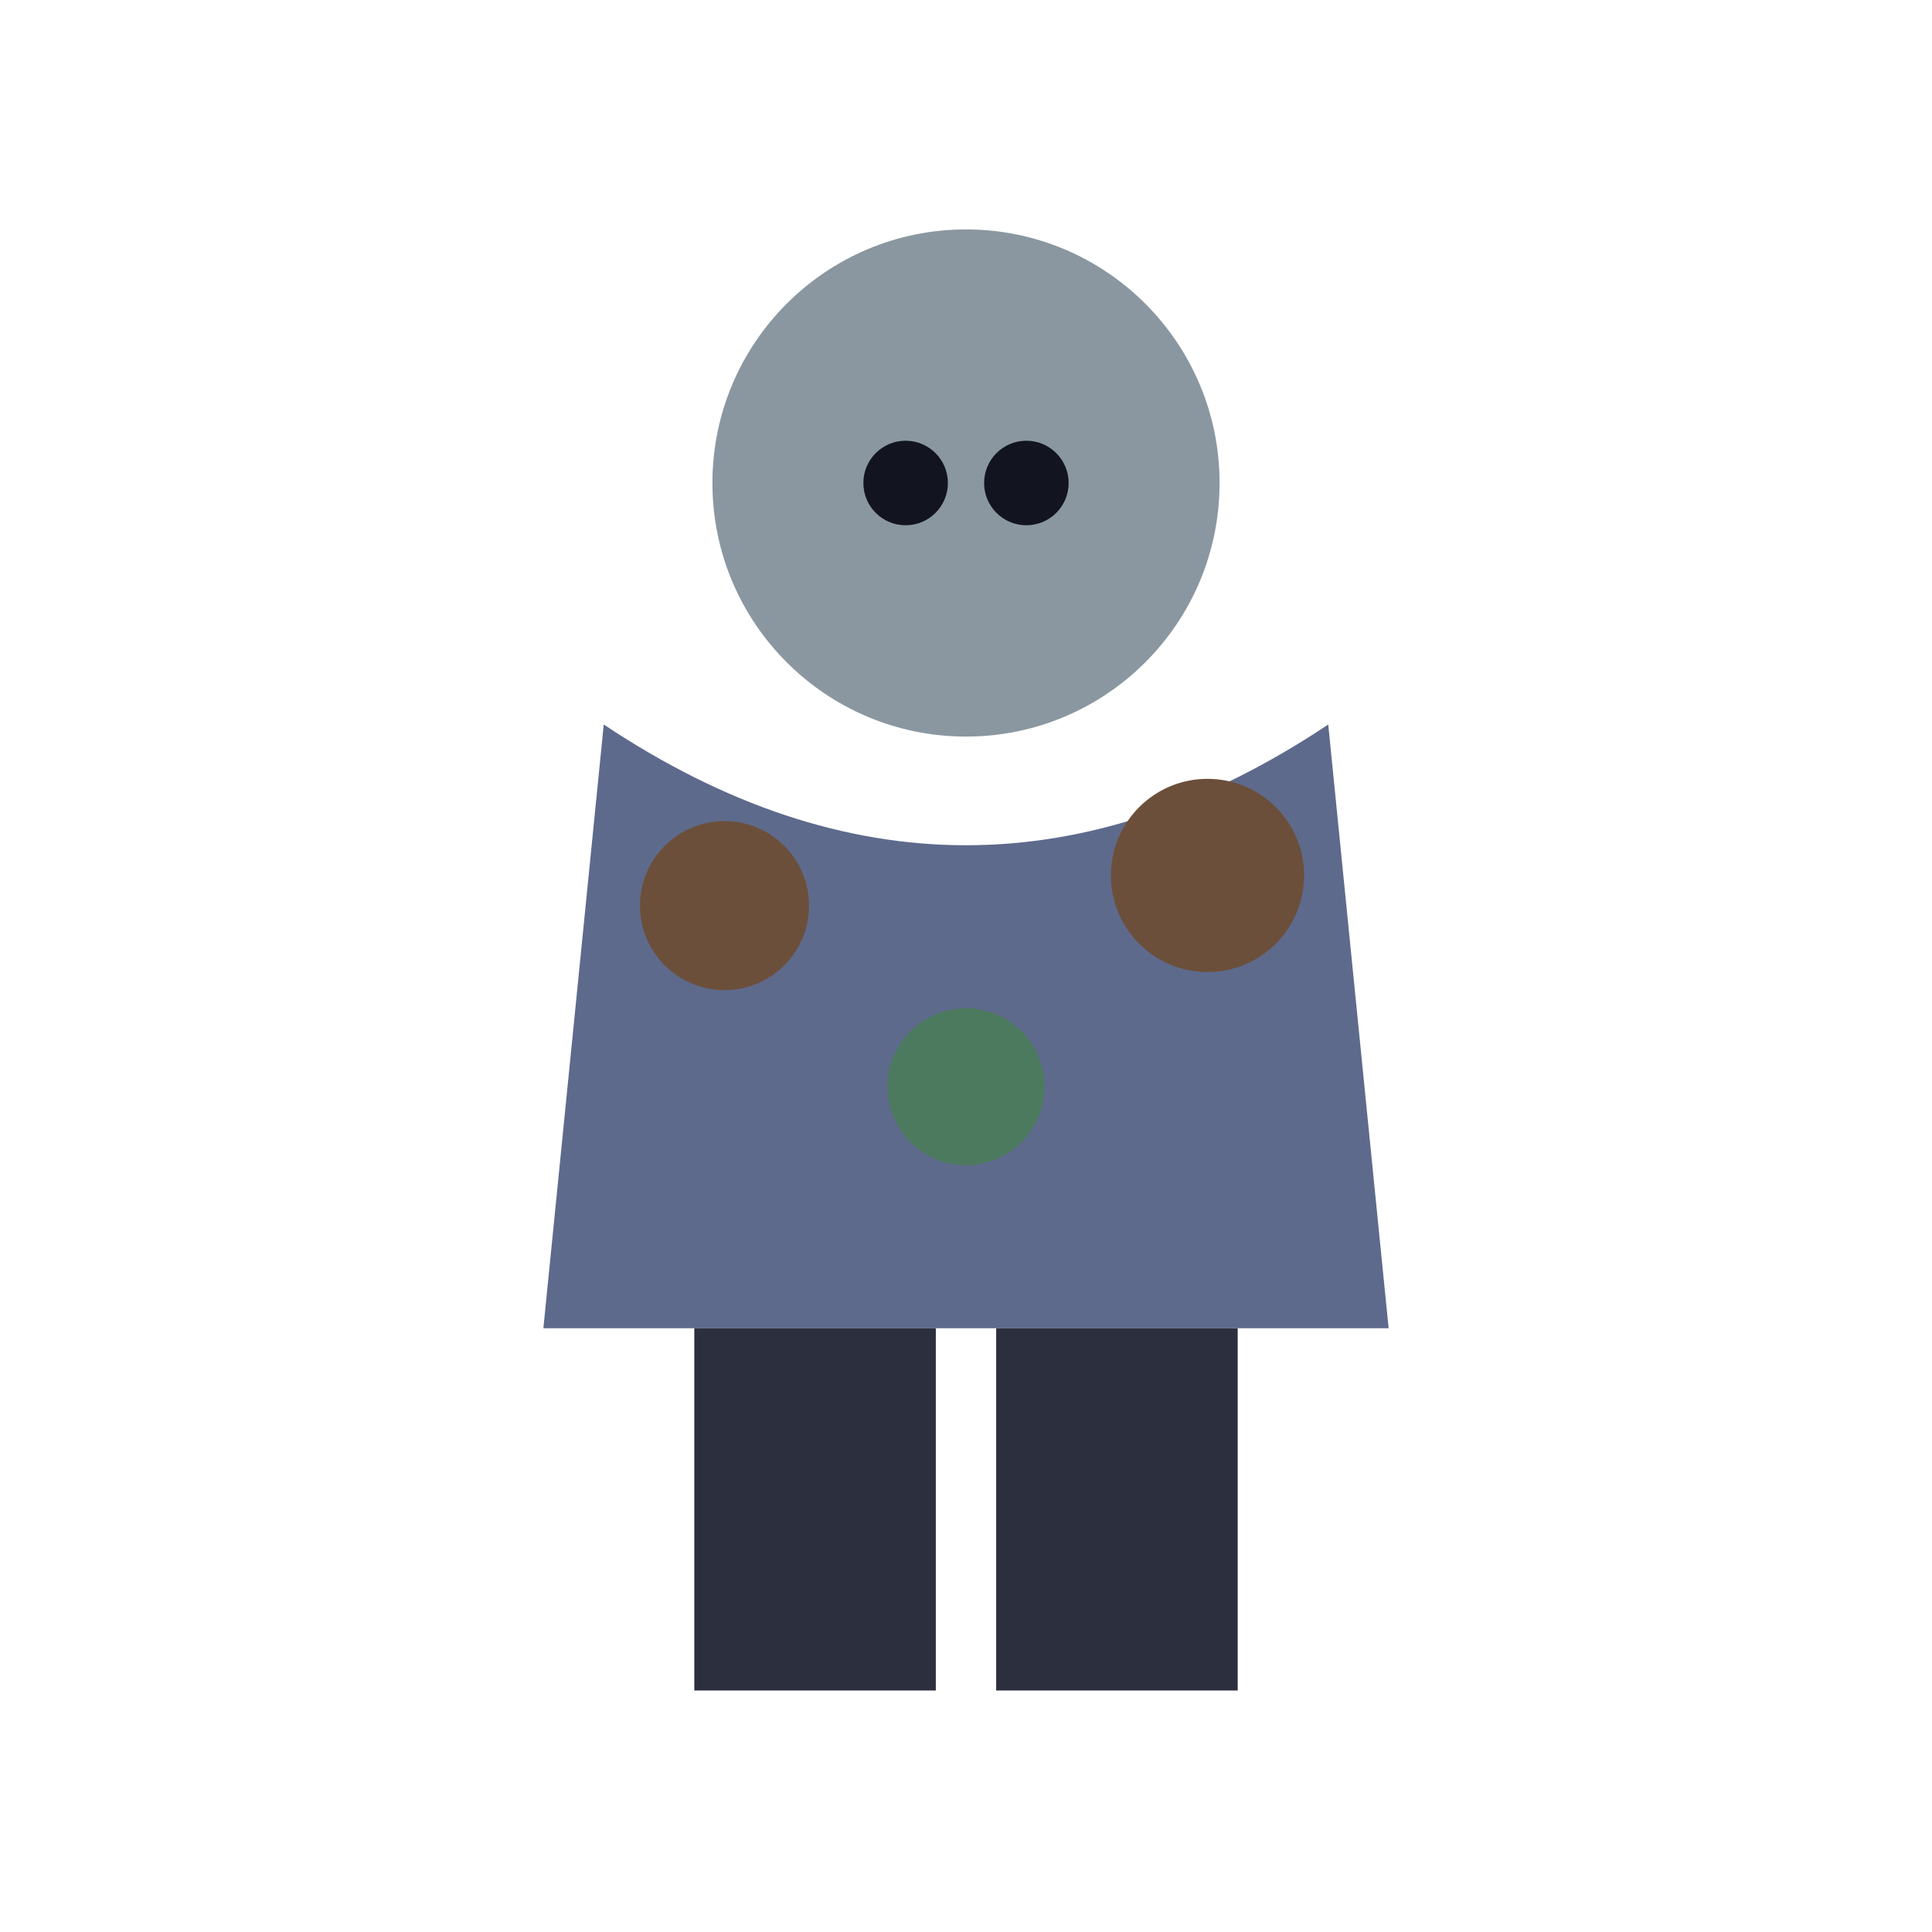
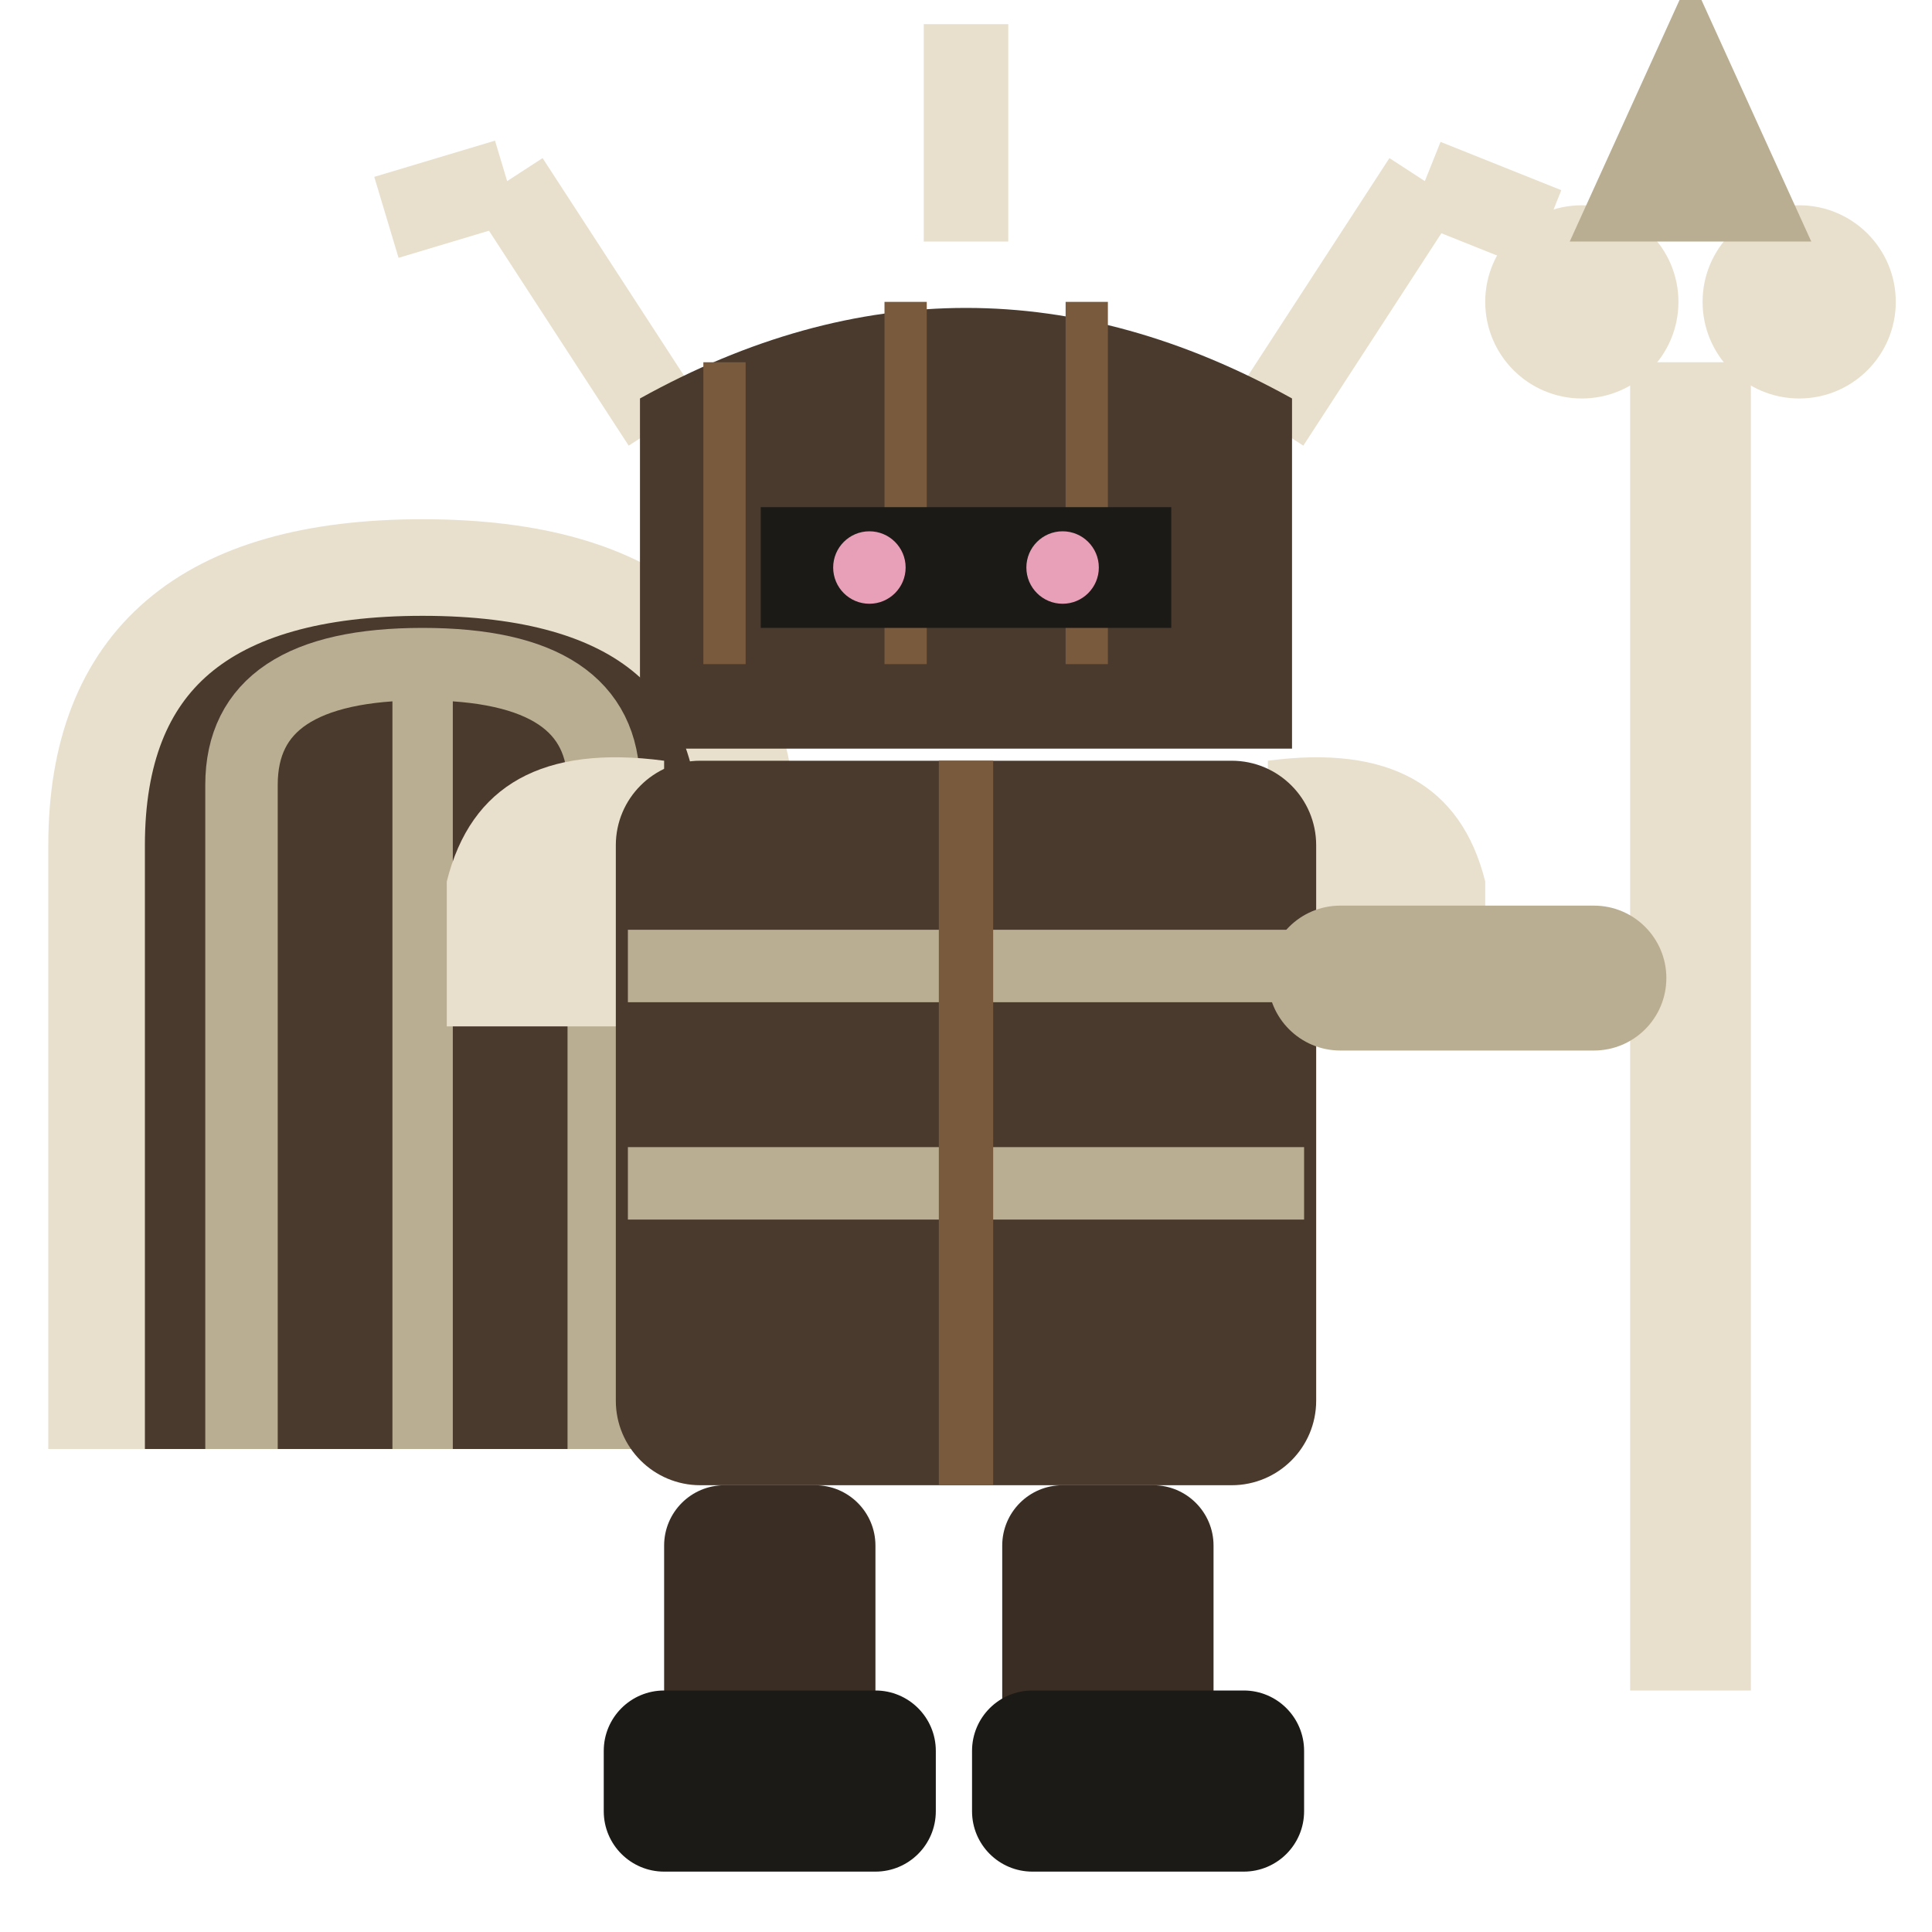
<svg xmlns="http://www.w3.org/2000/svg" viewBox="0 0 32 32">
-   <circle cx="16" cy="8" r="4.2" fill="#8A97A0" />
-   <circle cx="15" cy="8" r="0.7" fill="#12141f" />
-   <circle cx="17" cy="8" r="0.7" fill="#12141f" />
-   <path d="M10,12 L9,22 L23,22 L22,12 Q16,16 10,12 Z" fill="#5E6A8C" />
-   <circle cx="12" cy="15" r="1.4" fill="#6B4F3A" />
-   <circle cx="20" cy="14.5" r="1.6" fill="#6B4F3A" />
-   <circle cx="16" cy="18" r="1.3" fill="#4C7A5E" />
-   <rect x="11.5" y="22" width="4" height="6" fill="#2B2F3E" />
-   <rect x="16.5" y="22" width="4" height="6" fill="#2B2F3E" />
+   <rect x="27" y="6" width="2" height="22" fill="#E8E0CC" />
+   <circle cx="26.2" cy="5" r="1.6" fill="#E8E0CC" />
+   <circle cx="29.8" cy="5" r="1.6" fill="#E8E0CC" />
+   <path d="M26,4 L28,-0.4 L30,4 Z" fill="#B9AE92" />
+   <path d="M1.6,24 V14 Q1.6,9.4 7,9.4 Q12.4,9.4 12.4,14 V24" stroke="#E8E0CC" stroke-width="1.6" fill="#4A3A2E" />
+   <path d="M4,24 V13 Q4,11 7,11 Q10,11 10,13 V24" stroke="#B9AE92" stroke-width="1.2" fill="none" />
+   <path d="M7,11 V24" stroke="#B9AE92" stroke-width="1" />
+   <path d="M11,7 L8.4,3 M8.4,3 L6.4,3.6 M21,7 L23.6,3 M23.6,3 L25.6,3.8 M16,4 V0.4" stroke="#E8E0CC" stroke-width="1.4" fill="none" />
+   <path d="M10.6,12.4 L10.6,6.6 Q16,3.6 21.4,6.6 L21.4,12.4 Z" fill="#4A3A2E" />
+   <path d="M12,6 V11 M15,5 V11 M18,5 V11" stroke="#7A5A3C" stroke-width="0.7" />
+   <rect x="12.6" y="8.4" width="6.8" height="2" fill="#1C1A17" />
+   <circle cx="14.4" cy="9.4" r="0.6" fill="#E8A0B8" />
+   <circle cx="17.6" cy="9.4" r="0.6" fill="#E8A0B8" />
+   <path d="M7.4,14.6 Q8,12.2 11,12.6 V17 H7.4 Z M24.6,14.6 Q24,12.2 21,12.6 V17 H24.6 Z" fill="#E8E0CC" />
+   <rect x="10.2" y="12.6" width="11.6" height="12" rx="1.4" fill="#4A3A2E" />
+   <path d="M10.4,16 H21.6 M10.4,19.6 H21.6" stroke="#B9AE92" stroke-width="1.2" />
+   <path d="M16,12.6 V24.6" stroke="#7A5A3C" stroke-width="0.9" />
+   <rect x="21" y="15" width="6.6" height="2.4" rx="1.2" fill="#B9AE92" />
+   <rect x="11" y="24.6" width="3.5" height="5.4" rx="1" fill="#3A2E24" />
+   <rect x="16.6" y="24.6" width="3.5" height="5.4" rx="1" fill="#3A2E24" />
+   <rect x="10" y="28.0" width="5.5" height="3" rx="1" fill="#1C1A17" />
+   <rect x="16.1" y="28.0" width="5.5" height="3" rx="1" fill="#1C1A17" />
</svg>
